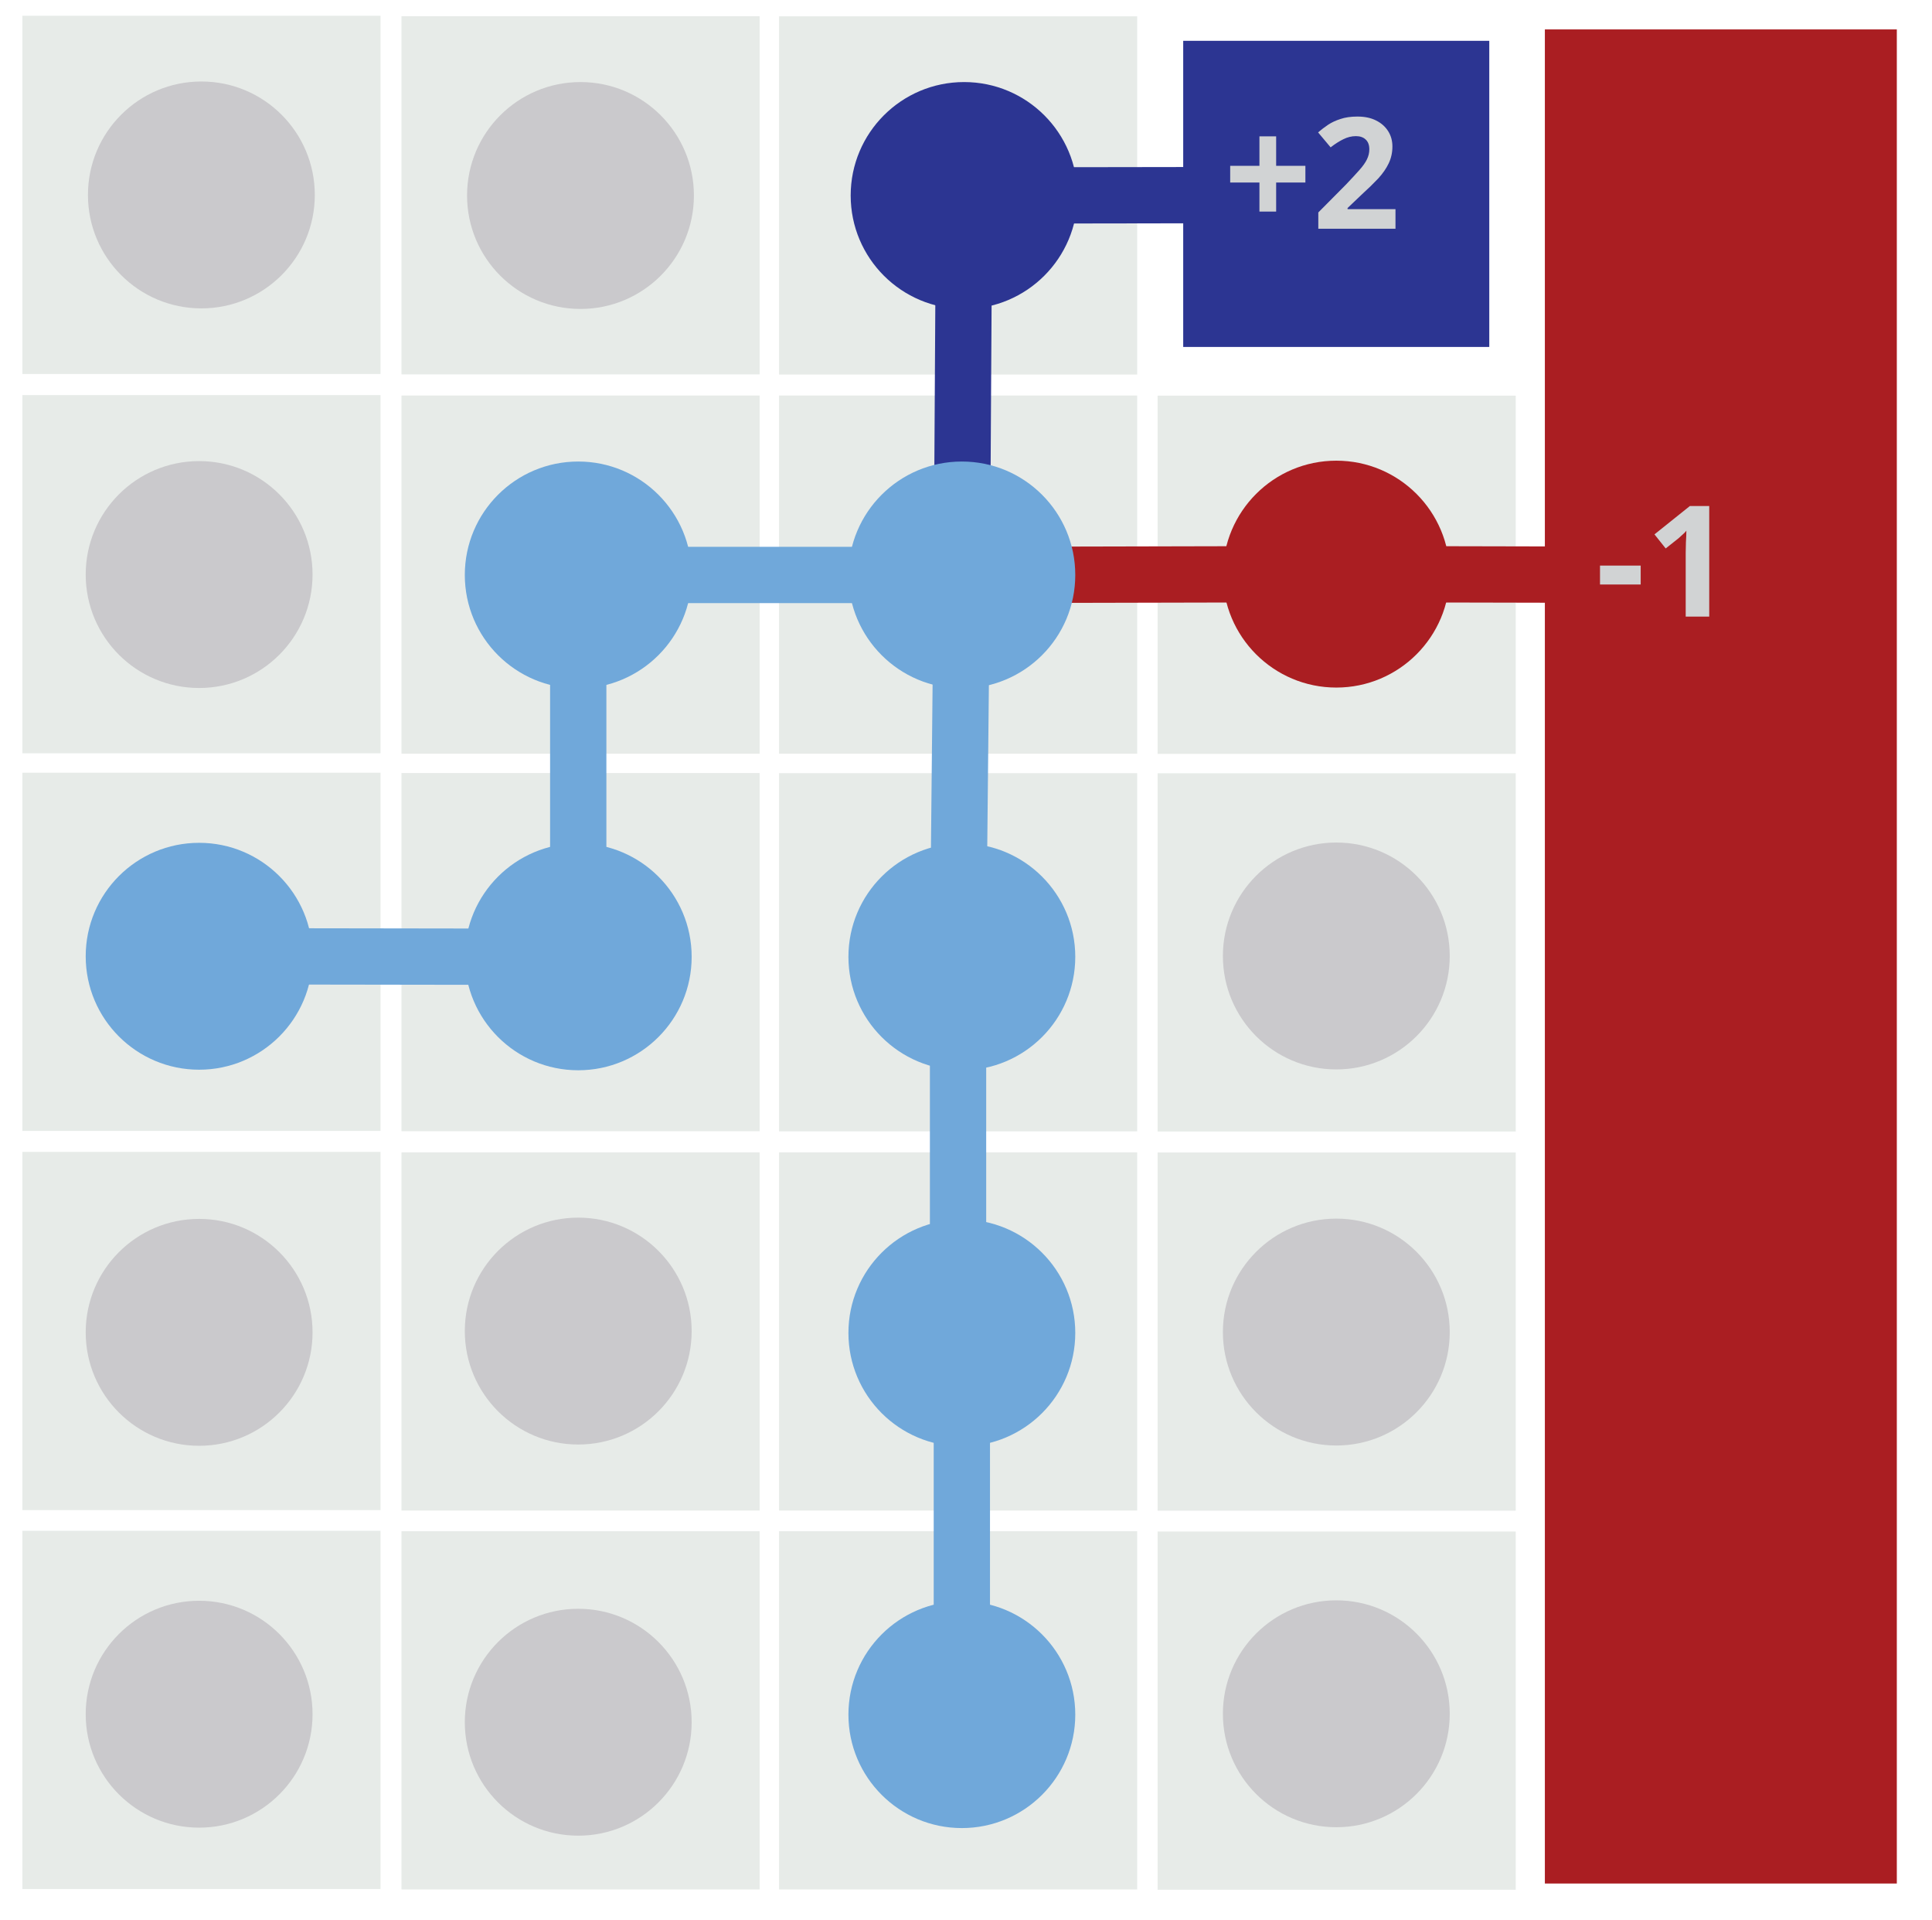
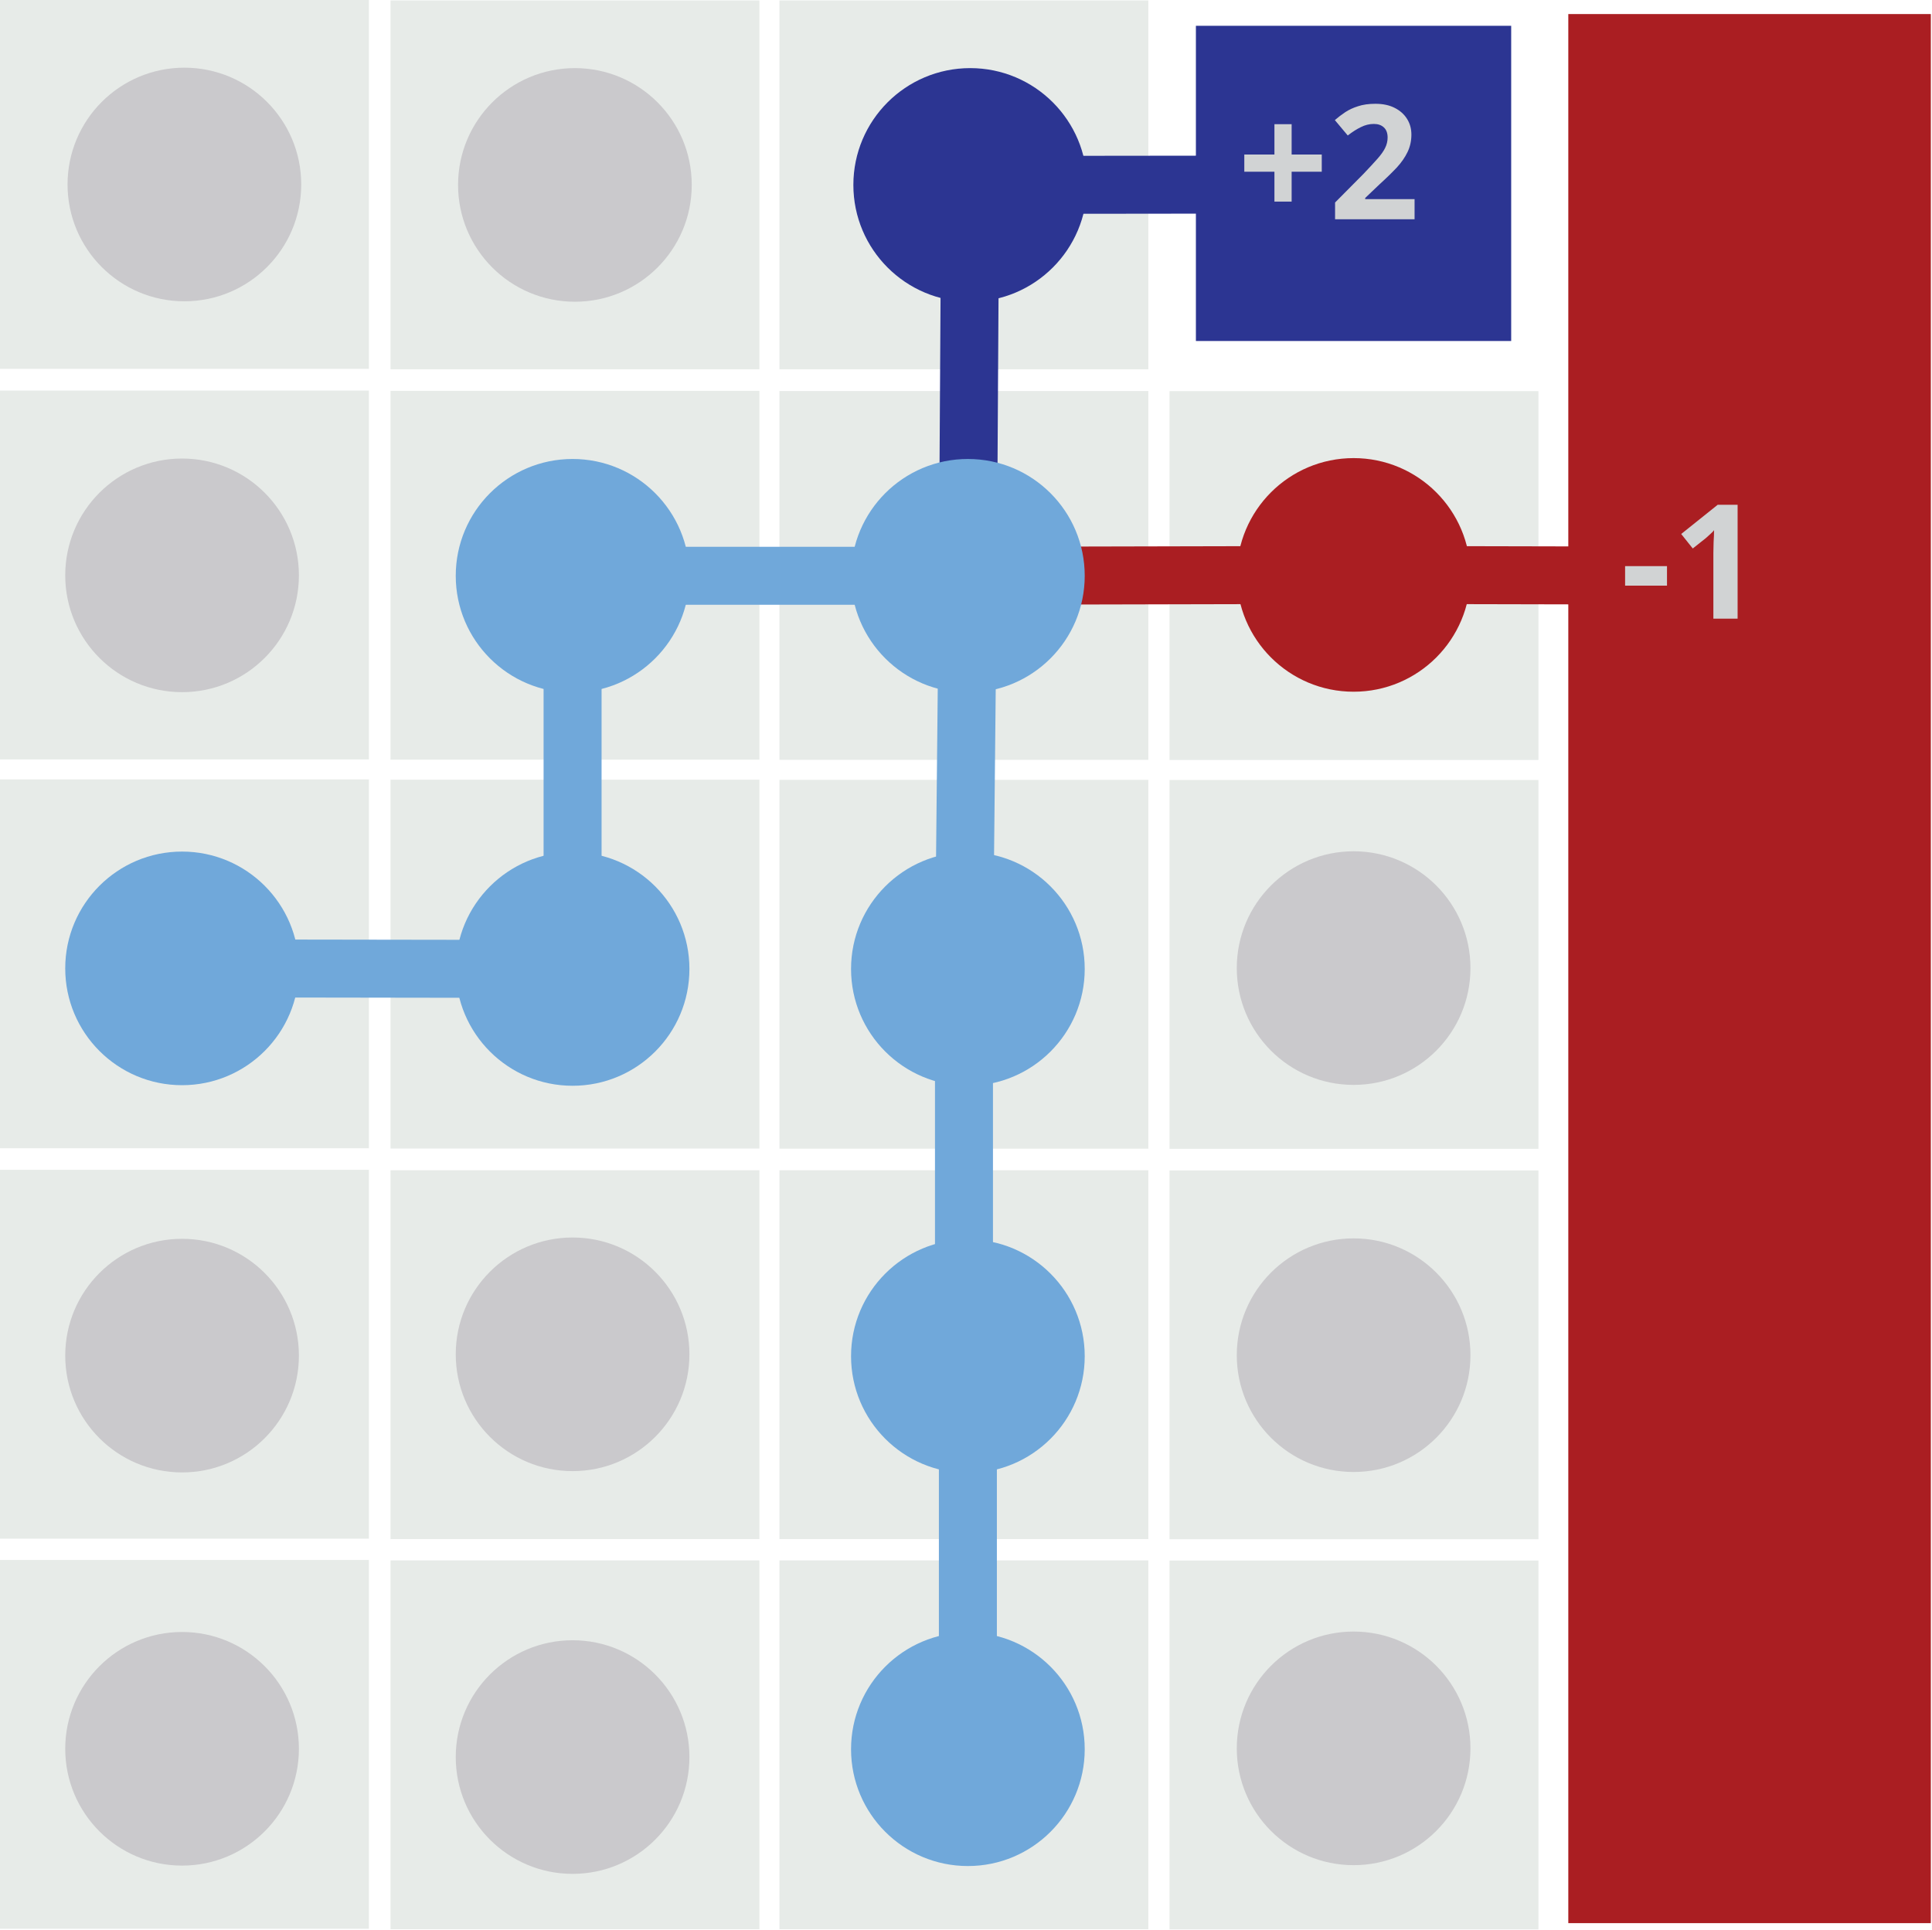
- <svg xmlns="http://www.w3.org/2000/svg" id="Layer_1" data-name="Layer 1" viewBox="0 0 137.29 136.36">
+ <svg xmlns="http://www.w3.org/2000/svg" id="Layer_1" data-name="Layer 1" viewBox="0 0 133.28 133.17">
  <defs>
    <style>.cls-1{fill:#e7ebe8;}.cls-2{fill:#cac9cc;}.cls-3,.cls-4,.cls-5{fill:none;stroke-miterlimit:10;stroke-width:4px;}.cls-3{stroke:#70a8da;}.cls-4{stroke:#2c3592;}.cls-5{stroke:#aa1e22;}.cls-6{fill:#2c3592;}.cls-7{fill:#70a8da;}.cls-8{fill:#aa1e22;}.cls-9{font-size:11px;fill:#d1d3d4;font-family:MyriadPro-Semibold, Myriad Pro;font-weight:700;}</style>
  </defs>
-   <rect class="cls-1" x="1.59" y="1.12" width="25.45" height="25.45" />
-   <rect class="cls-1" x="28.53" y="1.15" width="25.45" height="25.45" />
-   <rect class="cls-1" x="55.36" y="1.16" width="25.45" height="25.45" />
-   <rect class="cls-1" x="1.59" y="28.07" width="25.45" height="25.45" />
-   <rect class="cls-1" x="28.53" y="28.1" width="25.45" height="25.45" />
-   <rect class="cls-1" x="55.36" y="28.1" width="25.45" height="25.45" />
-   <rect class="cls-1" x="82.26" y="28.11" width="25.45" height="25.45" />
-   <rect class="cls-1" x="1.59" y="54.9" width="25.45" height="25.45" />
-   <rect class="cls-1" x="28.53" y="54.92" width="25.45" height="25.45" />
-   <rect class="cls-1" x="55.36" y="54.93" width="25.45" height="25.45" />
-   <rect class="cls-1" x="82.26" y="54.94" width="25.45" height="25.45" />
-   <rect class="cls-1" x="1.59" y="81.84" width="25.45" height="25.45" />
-   <rect class="cls-1" x="28.53" y="81.87" width="25.45" height="25.45" />
-   <rect class="cls-1" x="55.36" y="81.87" width="25.45" height="25.45" />
-   <rect class="cls-1" x="82.26" y="81.88" width="25.45" height="25.45" />
-   <rect class="cls-1" x="1.59" y="108.76" width="25.45" height="25.45" />
-   <rect class="cls-1" x="28.53" y="108.79" width="25.45" height="25.45" />
-   <rect class="cls-1" x="55.36" y="108.79" width="25.45" height="25.45" />
-   <rect class="cls-1" x="82.26" y="108.81" width="25.45" height="25.45" />
-   <circle class="cls-2" cx="14.31" cy="13.85" r="8.06" />
-   <circle class="cls-2" cx="41.25" cy="13.89" r="8.06" />
-   <circle class="cls-2" cx="14.15" cy="40.82" r="8.06" />
-   <circle class="cls-2" cx="94.96" cy="67.92" r="8.06" />
-   <circle class="cls-2" cx="14.15" cy="94.66" r="8.06" />
-   <line class="cls-3" x1="14.15" y1="67.94" x2="41.09" y2="67.98" />
-   <line class="cls-3" x1="41.09" y1="40.85" x2="41.09" y2="67.98" />
-   <line class="cls-3" x1="68.35" y1="40.85" x2="41.09" y2="40.85" />
-   <line class="cls-4" x1="68.51" y1="13.89" x2="68.35" y2="40.85" />
-   <line class="cls-4" x1="94.99" y1="13.85" x2="68.51" y2="13.89" />
-   <line class="cls-3" x1="68.08" y1="67.62" x2="68.08" y2="94.64" />
-   <line class="cls-3" x1="68.35" y1="40.85" x2="68.08" y2="67.62" />
-   <line class="cls-5" x1="94.99" y1="40.79" x2="68.35" y2="40.85" />
-   <line class="cls-5" x1="122.29" y1="40.85" x2="94.96" y2="40.79" />
-   <circle class="cls-6" cx="68.51" cy="13.89" r="8.06" />
-   <circle class="cls-7" cx="41.09" cy="40.85" r="8.06" />
-   <circle class="cls-7" cx="68.35" cy="40.85" r="8.06" />
-   <circle class="cls-8" cx="94.96" cy="40.79" r="8.06" />
-   <circle class="cls-7" cx="14.15" cy="67.94" r="8.06" />
-   <circle class="cls-7" cx="41.09" cy="67.98" r="8.06" />
-   <circle class="cls-7" cx="68.35" cy="67.98" r="8.06" />
-   <circle class="cls-2" cx="41.09" cy="94.57" r="8.06" />
-   <circle class="cls-2" cx="14.15" cy="121.79" r="8.06" />
-   <circle class="cls-2" cx="41.09" cy="122.36" r="8.06" />
-   <rect class="cls-8" x="109.78" y="2.09" width="25.01" height="131.73" />
-   <text class="cls-9" transform="translate(113.37 43.81)">-1</text>
-   <line class="cls-3" x1="68.35" y1="121.82" x2="68.35" y2="94.7" />
-   <circle class="cls-2" cx="94.96" cy="94.64" r="8.06" />
-   <circle class="cls-7" cx="68.35" cy="94.7" r="8.06" />
-   <circle class="cls-7" cx="68.35" cy="121.82" r="8.06" />
-   <circle class="cls-2" cx="94.96" cy="121.76" r="8.06" />
-   <rect class="cls-6" x="84.08" y="2.9" width="21.75" height="21.75" />
-   <text class="cls-9" transform="translate(86.95 16.25)">+2</text>
+   <rect class="cls-1" width="25.45" height="25.45" />
+   <rect class="cls-1" x="26.94" y="0.03" width="25.45" height="25.45" />
+   <rect class="cls-1" x="53.77" y="0.03" width="25.45" height="25.45" />
+   <rect class="cls-1" y="26.95" width="25.45" height="25.45" />
+   <rect class="cls-1" x="26.94" y="26.97" width="25.45" height="25.45" />
+   <rect class="cls-1" x="53.77" y="26.98" width="25.45" height="25.45" />
+   <rect class="cls-1" x="80.68" y="26.99" width="25.45" height="25.45" />
+   <rect class="cls-1" y="53.78" width="25.45" height="25.45" />
+   <rect class="cls-1" x="26.94" y="53.8" width="25.45" height="25.45" />
+   <rect class="cls-1" x="53.77" y="53.81" width="25.45" height="25.45" />
+   <rect class="cls-1" x="80.68" y="53.82" width="25.45" height="25.45" />
+   <rect class="cls-1" y="80.72" width="25.45" height="25.45" />
+   <rect class="cls-1" x="26.94" y="80.75" width="25.45" height="25.45" />
+   <rect class="cls-1" x="53.77" y="80.75" width="25.45" height="25.45" />
+   <rect class="cls-1" x="80.68" y="80.76" width="25.45" height="25.45" />
+   <rect class="cls-1" y="107.64" width="25.45" height="25.45" />
+   <rect class="cls-1" x="26.94" y="107.67" width="25.45" height="25.45" />
+   <rect class="cls-1" x="53.77" y="107.67" width="25.45" height="25.45" />
+   <rect class="cls-1" x="80.68" y="107.68" width="25.45" height="25.45" />
+   <circle class="cls-2" cx="12.72" cy="12.73" r="8.06" />
+   <circle class="cls-2" cx="39.66" cy="12.76" r="8.06" />
+   <circle class="cls-2" cx="12.56" cy="39.7" r="8.06" />
+   <circle class="cls-2" cx="93.38" cy="66.8" r="8.06" />
+   <circle class="cls-2" cx="12.56" cy="93.54" r="8.06" />
+   <line class="cls-3" x1="12.56" y1="66.82" x2="39.5" y2="66.86" />
+   <line class="cls-3" x1="39.5" y1="39.73" x2="39.5" y2="66.86" />
+   <line class="cls-3" x1="66.77" y1="39.73" x2="39.5" y2="39.73" />
+   <line class="cls-4" x1="66.93" y1="12.76" x2="66.77" y2="39.73" />
+   <line class="cls-4" x1="93.4" y1="12.73" x2="66.93" y2="12.76" />
+   <line class="cls-3" x1="66.5" y1="66.5" x2="66.5" y2="93.51" />
+   <line class="cls-3" x1="66.77" y1="39.73" x2="66.5" y2="66.5" />
+   <line class="cls-5" x1="93.4" y1="39.67" x2="66.77" y2="39.73" />
+   <line class="cls-5" x1="120.7" y1="39.73" x2="93.38" y2="39.67" />
+   <circle class="cls-6" cx="66.93" cy="12.76" r="8.06" />
+   <circle class="cls-7" cx="39.5" cy="39.73" r="8.06" />
+   <circle class="cls-7" cx="66.77" cy="39.73" r="8.06" />
+   <circle class="cls-8" cx="93.38" cy="39.67" r="8.06" />
+   <circle class="cls-7" cx="12.56" cy="66.82" r="8.06" />
+   <circle class="cls-7" cx="39.5" cy="66.86" r="8.06" />
+   <circle class="cls-7" cx="66.77" cy="66.86" r="8.06" />
+   <circle class="cls-2" cx="39.5" cy="93.45" r="8.06" />
+   <circle class="cls-2" cx="12.56" cy="120.67" r="8.06" />
+   <circle class="cls-2" cx="39.5" cy="121.24" r="8.06" />
+   <rect class="cls-8" x="108.19" y="0.97" width="25.01" height="131.73" />
+   <text class="cls-9" transform="translate(111.78 42.69)">-1</text>
+   <line class="cls-3" x1="66.77" y1="120.7" x2="66.77" y2="93.58" />
+   <circle class="cls-2" cx="93.38" cy="93.51" r="8.06" />
+   <circle class="cls-7" cx="66.77" cy="93.58" r="8.06" />
+   <circle class="cls-7" cx="66.77" cy="120.7" r="8.06" />
+   <circle class="cls-2" cx="93.38" cy="120.64" r="8.06" />
+   <rect class="cls-6" x="82.5" y="1.78" width="21.75" height="21.75" />
+   <text class="cls-9" transform="translate(85.37 15.13)">+2</text>
</svg>
